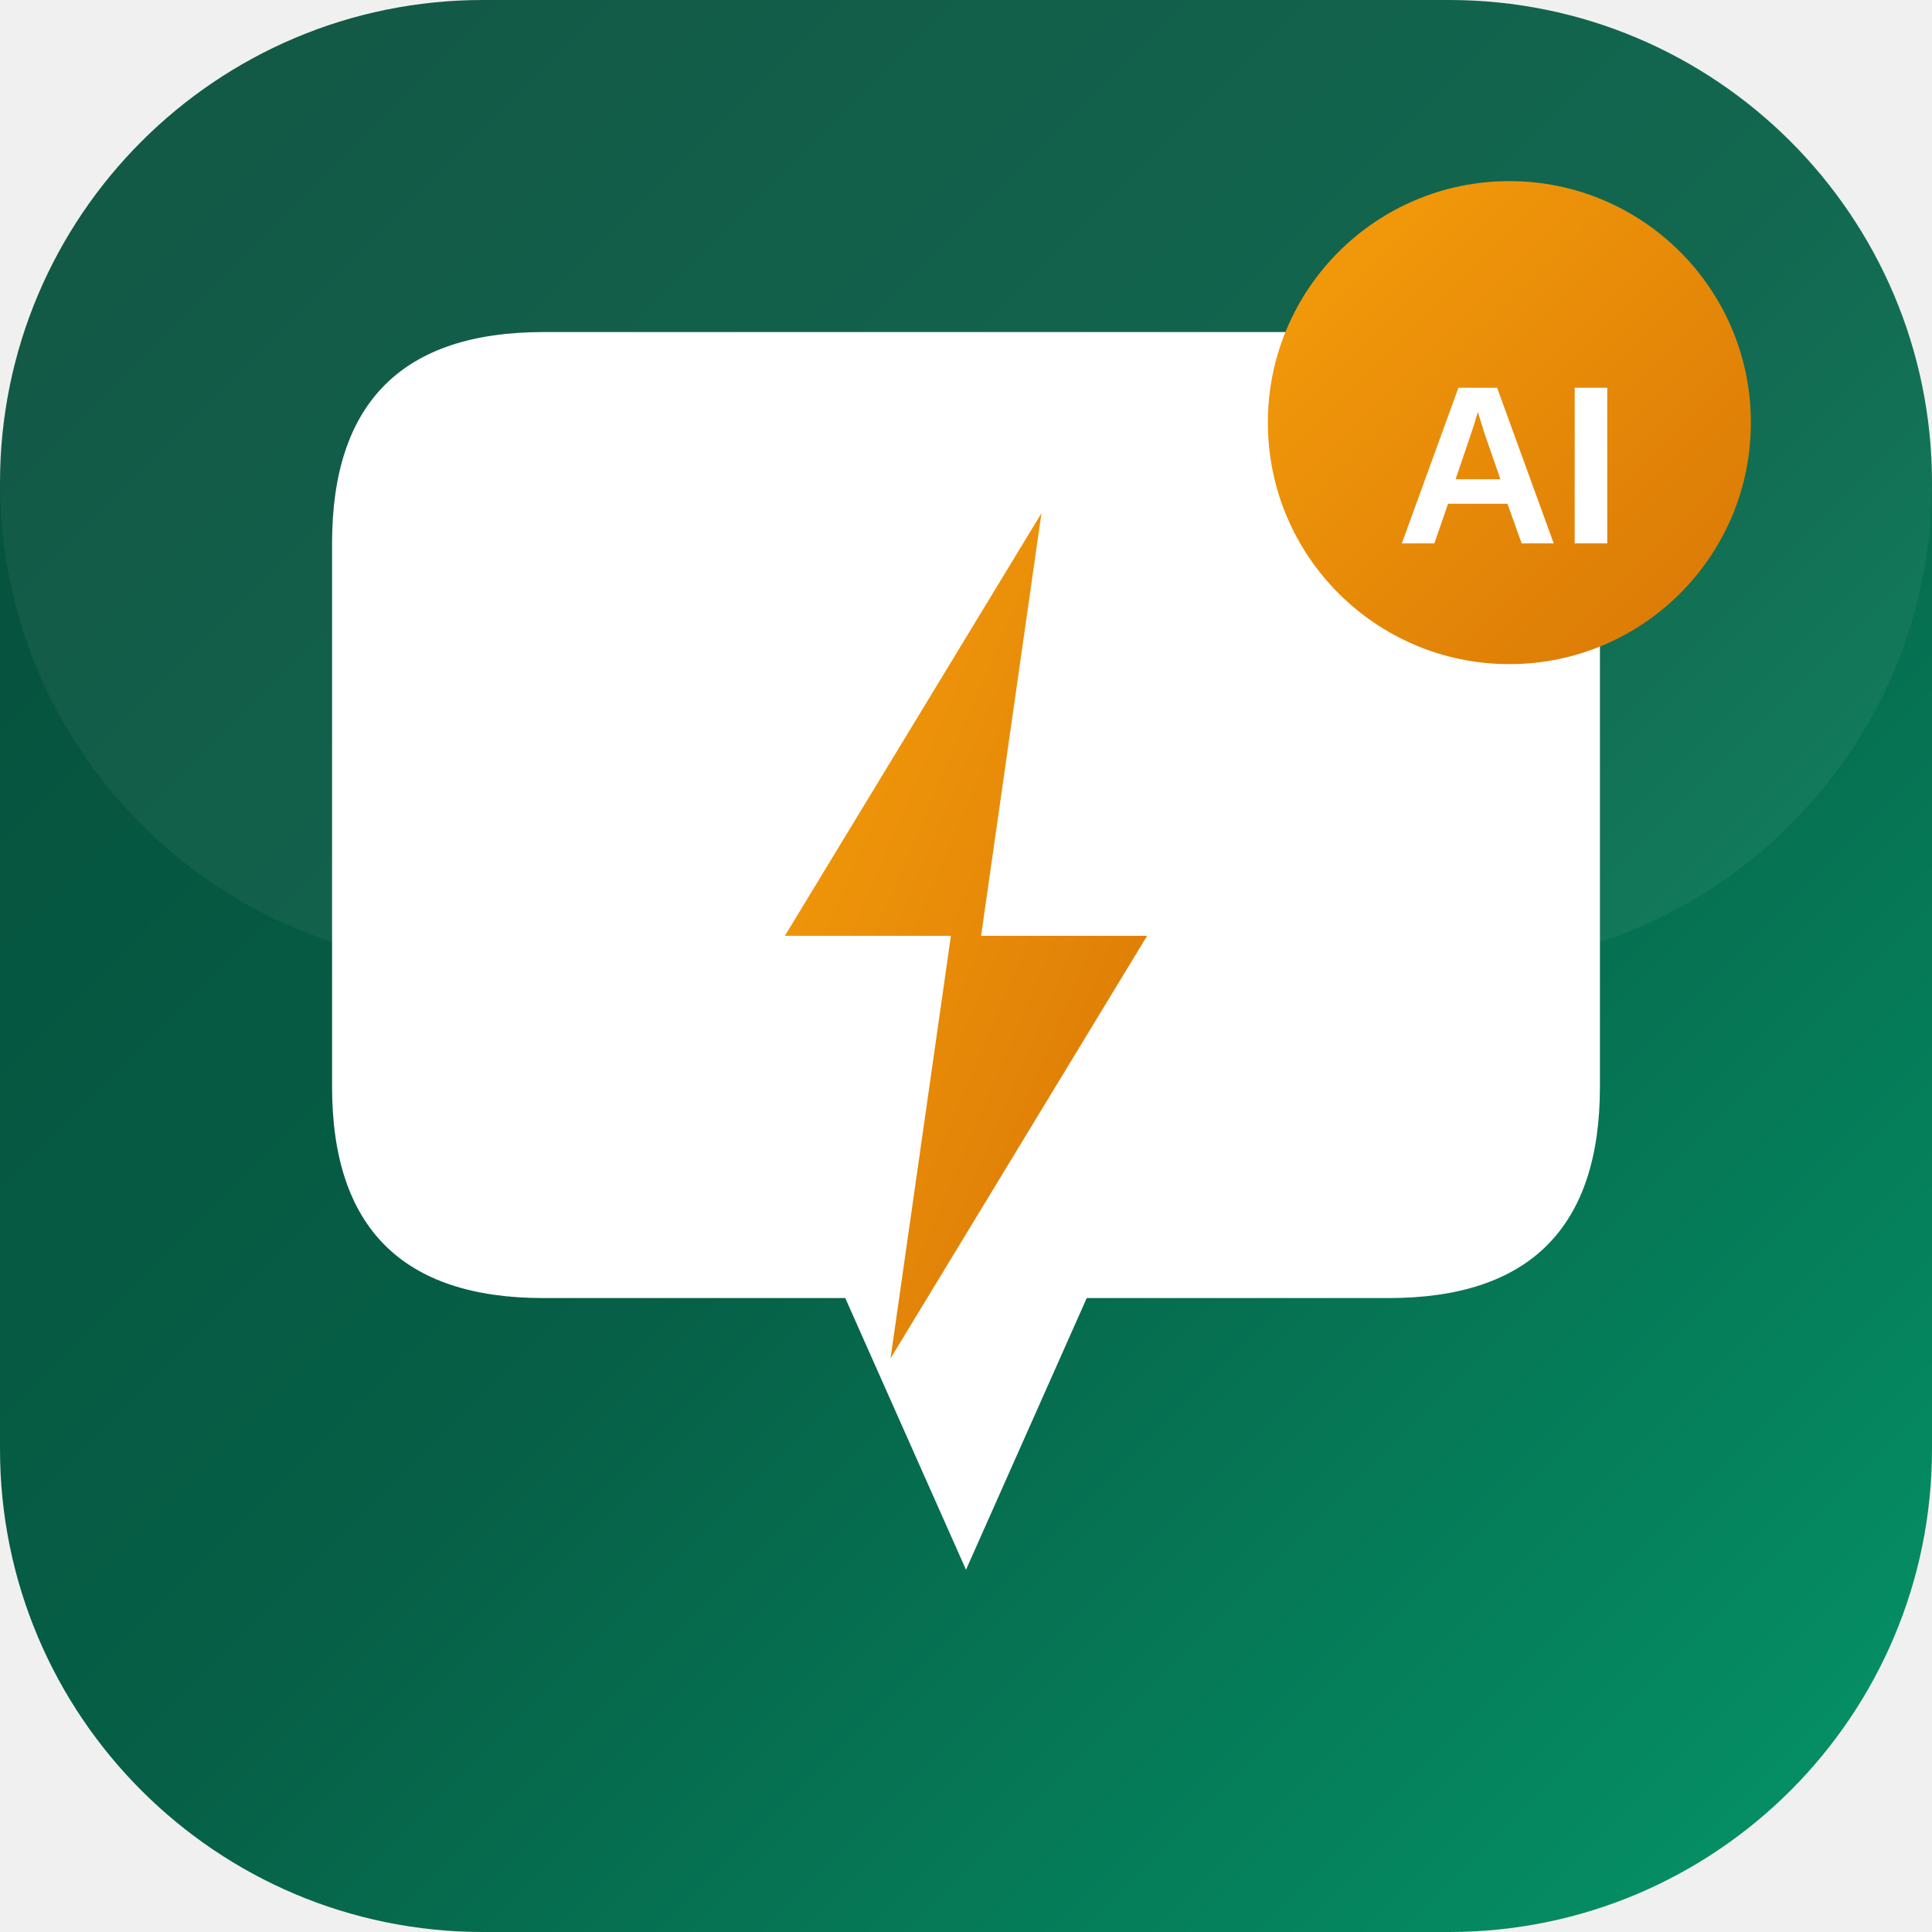
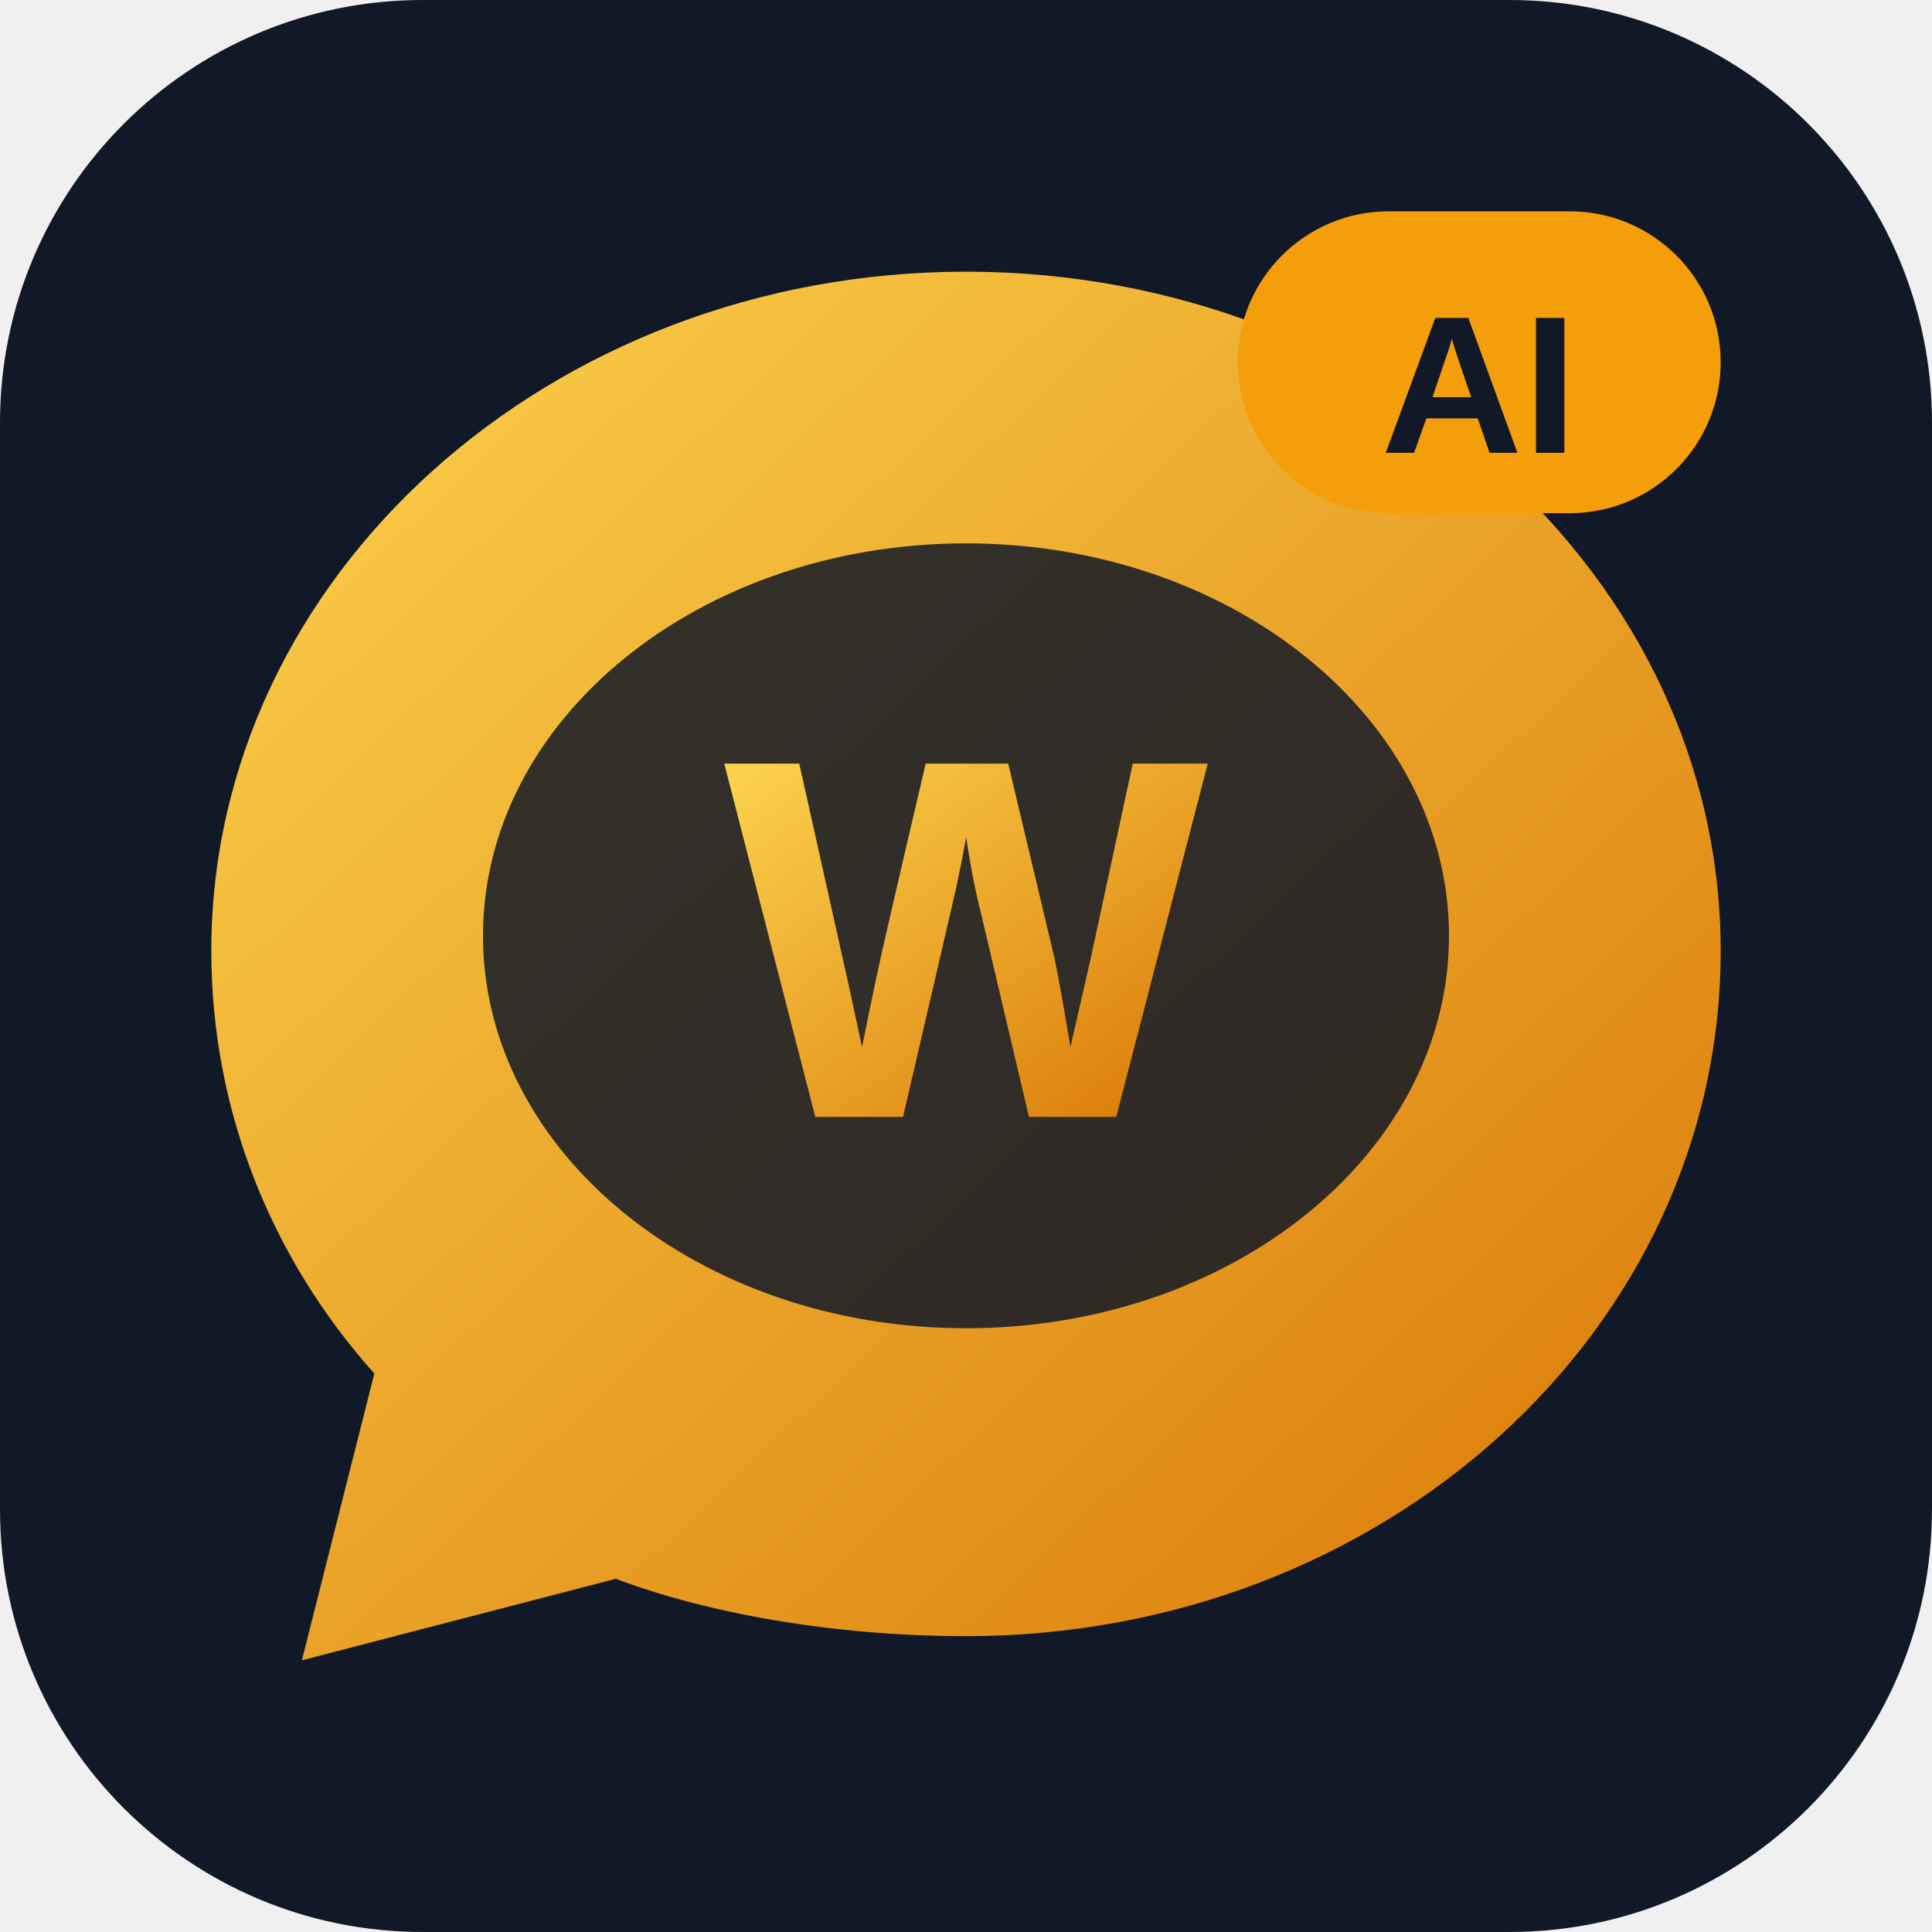
<svg xmlns="http://www.w3.org/2000/svg" viewBox="0 0 64 64">
  <defs>
-     <linearGradient id="bg" x1="0%" y1="0%" x2="100%" y2="100%">
-       <stop offset="0%" stop-color="#064E3B" />
-       <stop offset="50%" stop-color="#065F46" />
-       <stop offset="100%" stop-color="#059669" />
-     </linearGradient>
-     <linearGradient id="badge" x1="0%" y1="0%" x2="100%" y2="100%">
-       <stop offset="0%" stop-color="#F59E0B" />
+     <linearGradient id="amber" x1="0%" y1="0%" x2="100%" y2="100%">
+       <stop offset="0%" stop-color="#FCD34D" />
      <stop offset="100%" stop-color="#D97706" />
    </linearGradient>
  </defs>
-   <rect width="64" height="64" rx="16" fill="url(#bg)" />
-   <rect x="0" y="0" width="64" height="32" rx="16" fill="white" opacity="0.05" />
-   <path d="M11 18 Q11 11 18 11 L46 11 Q53 11 53 18 L53 36 Q53 43 46 43 L36 43 L32 52 L28 43 L18 43 Q11 43 11 36 Z" fill="white" />
-   <path d="M34.5 17 L26 31 H31.5 L29.5 45 L38 31 H32.5 Z" fill="url(#badge)" />
-   <circle cx="50" cy="14" r="8" fill="url(#badge)" />
-   <text x="50" y="18" font-family="Arial Black,Arial,sans-serif" font-size="7.5" font-weight="900" fill="white" text-anchor="middle">AI</text>
+   <rect width="64" height="64" rx="14" fill="#111827" />
+   <path d="M32 9 C18.2 9 7 19.1 7 31.5 c0 5.3 2 10.2 5.4 14L10 55 l10.4-2.7 C23.3 53.4 27.5 54.2 32 54.2 c13.8 0 25-10.1 25-22.7 C57 19.1 45.8 9 32 9 Z" fill="url(#amber)" />
+   <ellipse cx="32" cy="31" rx="16" ry="13" fill="#111827" opacity="0.85" />
+   <text x="32" y="37" font-family="Arial Black,Arial,sans-serif" font-size="17" font-weight="900" fill="url(#amber)" text-anchor="middle" letter-spacing="-1">W</text>
+   <rect x="41" y="7" width="16" height="10" rx="5" fill="#F59E0B" />
+   <text x="49" y="15" font-family="Arial Black,Arial,sans-serif" font-size="6.5" font-weight="900" fill="#111827" text-anchor="middle">AI</text>
</svg>
